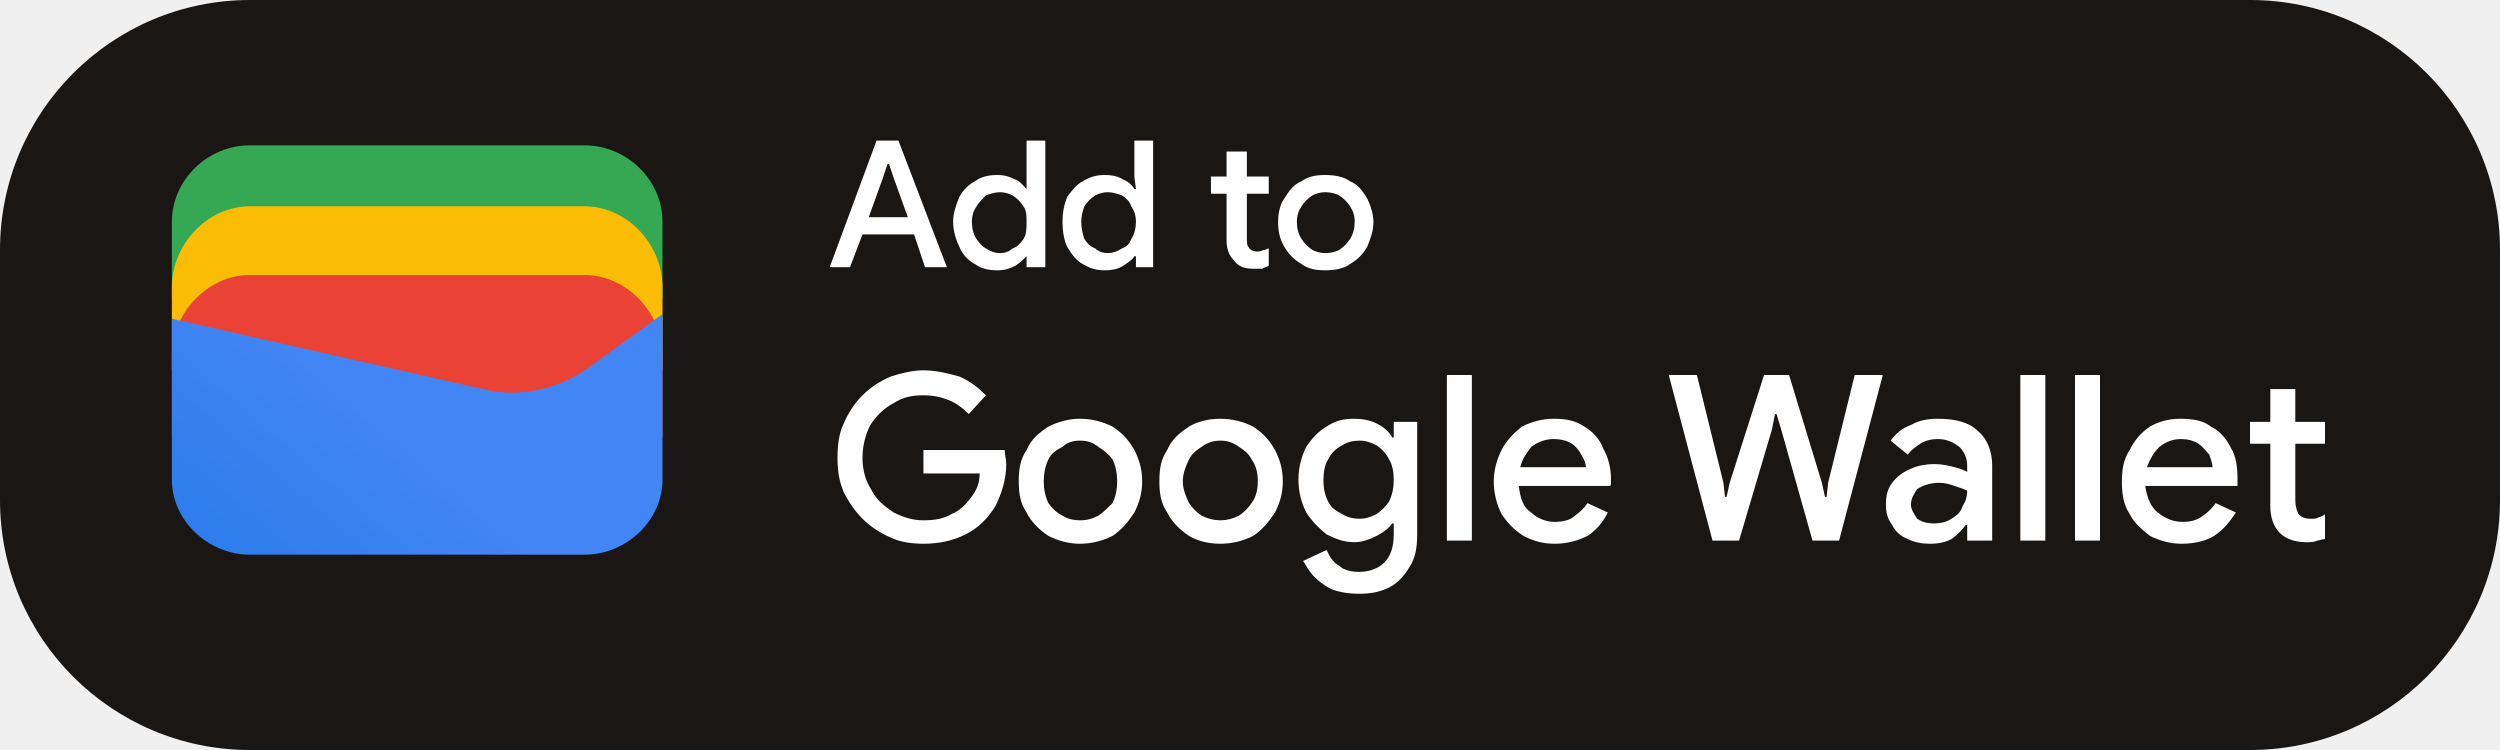
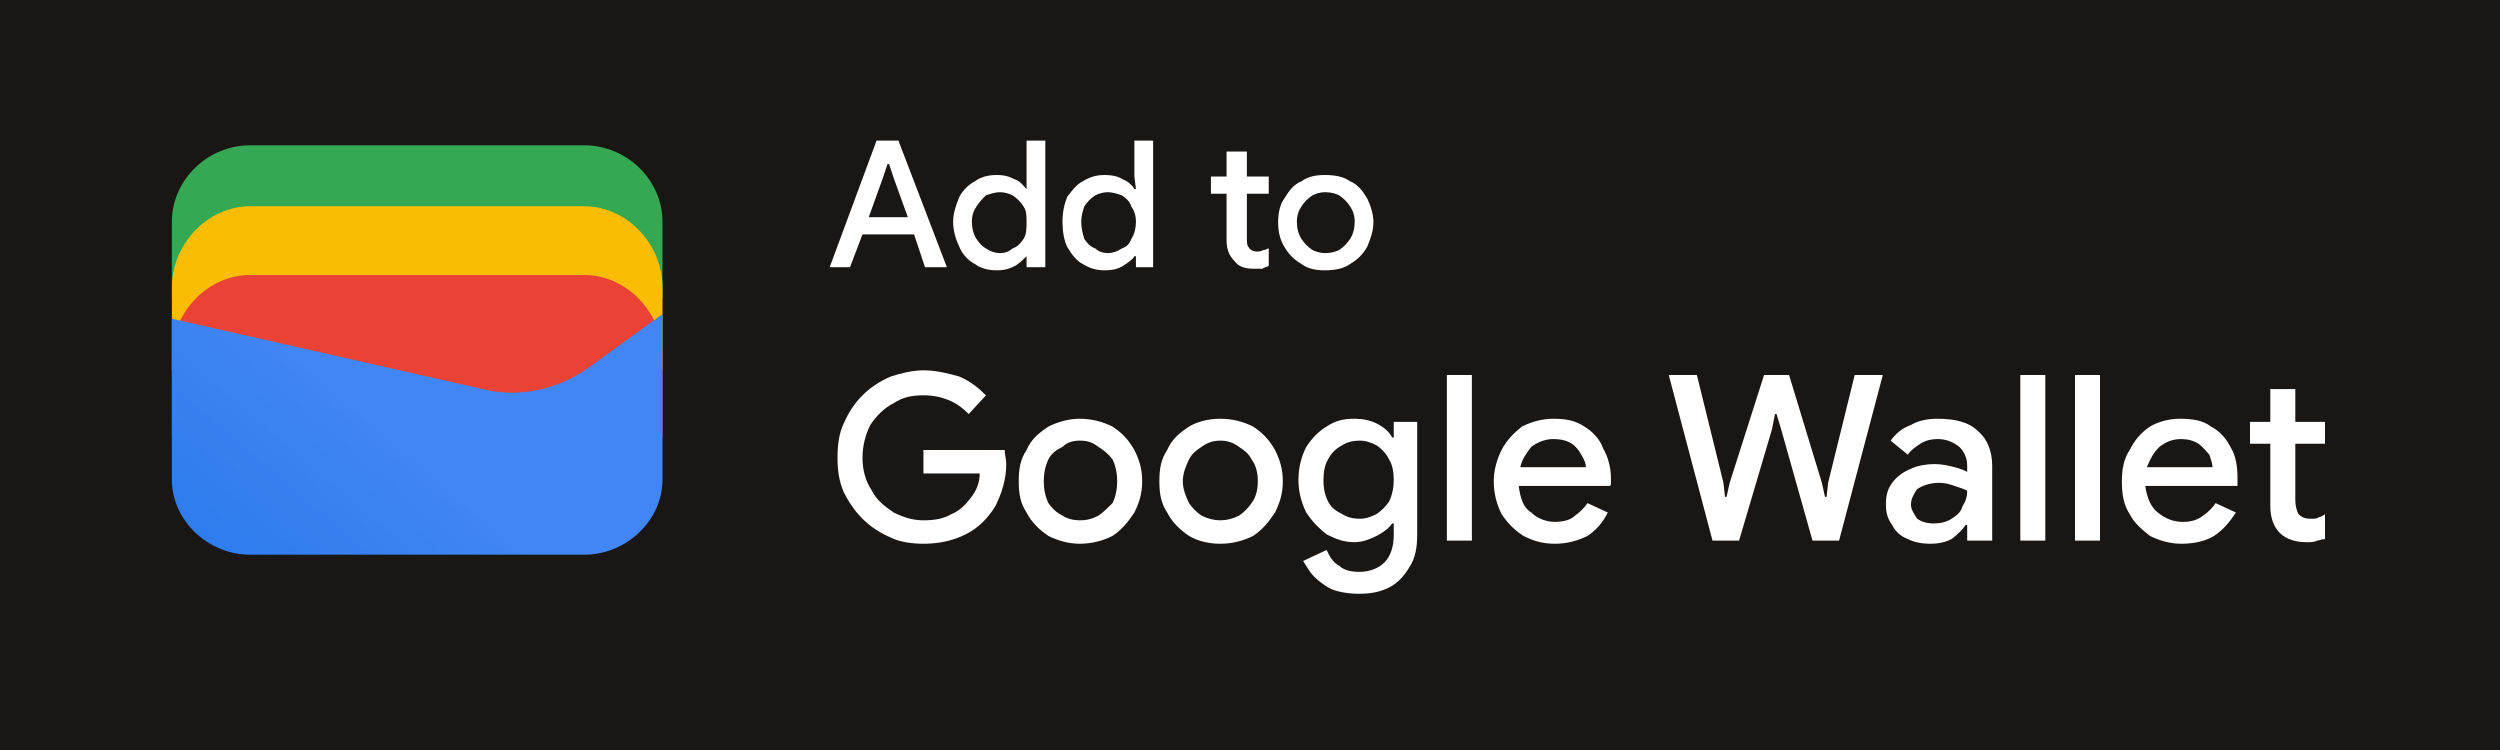
<svg xmlns="http://www.w3.org/2000/svg" width="160" height="48" viewBox="0 0 160 48" fill="none">
  <g id="apple wallet">
-     <rect width="160" height="48" rx="16" fill="#1A1614" />
+     <rect width="160" height="48" rx="0" fill="#1A1614" />
    <g id="Group 148">
      <path id="Vector" d="M42.4 19.1H11V14.2C11 11.5 13.3 9.3 16.0 9.3H37.4C40.1 9.3 42.4 11.5 42.4 14.2V19.1Z" fill="#34A853" />
      <path id="Vector_2" d="M42.4 23.7H11V18.4C11 15.6 13.3 13.2 16.0 13.2H37.4C40.1 13.2 42.4 15.6 42.4 18.4V23.7Z" fill="#FBBC04" />
      <path id="Vector_3" d="M42.4 28.0H11V22.8C11 20.0 13.3 17.6 16.0 17.6H37.4C40.1 17.6 42.4 20.0 42.4 22.8V28.0Z" fill="#EA4335" />
      <path id="Vector_4" d="M11 20.4L30.9 24.9C33.2 25.5 35.8 24.9 37.7 23.5L42.4 20.1V30.7C42.4 33.3 40.1 35.5 37.4 35.5H16.0C13.3 35.5 11 33.3 11 30.7V20.4Z" fill="url(#paint0_linear_1_2)" />
      <path id="Vector_5" d="M53.1 17.1L56.1 9H57.5L60.6 17.1H59.2L58.5 15.0H55.2L54.4 17.1H53.1ZM56.5 11.4L55.6 13.9H58.1L57.2 11.4L56.9 10.5H56.8L56.5 11.4ZM63.8 17.3C63.3 17.3 62.8 17.2 62.4 16.9C62.0 16.7 61.6 16.3 61.4 15.8C61.2 15.4 61.0 14.8 61.0 14.2C61.0 13.6 61.2 13.1 61.4 12.6C61.6 12.2 62.0 11.8 62.4 11.6C62.8 11.3 63.3 11.2 63.8 11.2C64.3 11.2 64.6 11.3 65.0 11.5C65.3 11.6 65.5 11.9 65.7 12.1H65.7L65.7 11.3V9H66.9V17.1H65.7V16.4H65.7C65.5 16.6 65.3 16.8 65.0 17.0C64.6 17.2 64.3 17.3 63.8 17.3ZM64.0 16.2C64.3 16.2 64.6 16.1 64.8 15.9C65.1 15.8 65.3 15.6 65.5 15.3C65.7 15.0 65.7 14.6 65.7 14.2C65.7 13.8 65.7 13.5 65.5 13.2C65.3 12.9 65.1 12.7 64.8 12.5C64.6 12.4 64.3 12.3 64.0 12.3C63.7 12.3 63.4 12.4 63.1 12.5C62.9 12.7 62.7 12.9 62.5 13.2C62.3 13.5 62.2 13.8 62.2 14.2C62.2 14.6 62.3 15.0 62.5 15.3C62.7 15.6 62.9 15.8 63.1 15.9C63.4 16.1 63.7 16.2 64.0 16.2ZM70.7 17.3C70.2 17.3 69.8 17.2 69.3 16.9C68.9 16.7 68.6 16.3 68.3 15.8C68.1 15.4 68.0 14.8 68.0 14.2C68.0 13.6 68.1 13.1 68.3 12.6C68.6 12.2 68.9 11.8 69.3 11.6C69.8 11.3 70.2 11.2 70.7 11.2C71.2 11.2 71.6 11.3 71.9 11.5C72.2 11.6 72.5 11.9 72.6 12.1H72.7L72.6 11.3V9H73.8V17.1H72.7V16.4H72.6C72.5 16.6 72.2 16.8 71.9 17.0C71.6 17.2 71.2 17.3 70.7 17.3ZM70.9 16.2C71.2 16.2 71.5 16.1 71.8 15.9C72.1 15.8 72.3 15.6 72.4 15.3C72.6 15.0 72.7 14.6 72.7 14.2C72.7 13.8 72.6 13.5 72.4 13.2C72.3 12.9 72.1 12.7 71.8 12.5C71.5 12.4 71.2 12.3 70.9 12.3C70.6 12.3 70.3 12.4 70.1 12.5C69.8 12.7 69.6 12.9 69.4 13.2C69.3 13.5 69.2 13.8 69.2 14.2C69.2 14.6 69.3 15.0 69.4 15.3C69.6 15.6 69.8 15.8 70.1 15.9C70.3 16.1 70.6 16.2 70.9 16.2ZM78.5 15.4V12.4H77.5V11.3H78.5V9.7H79.8V11.3H81.2V12.4H79.8V15.2C79.8 15.5 79.8 15.7 79.9 15.8C80.0 16.0 80.2 16.1 80.5 16.1C80.7 16.1 80.8 16.0 80.9 16.0C81.0 16.0 81.1 15.9 81.2 15.9V17.0C81.1 17.1 80.9 17.1 80.8 17.2C80.7 17.2 80.5 17.2 80.3 17.2C79.7 17.2 79.3 17.1 79.0 16.7C78.7 16.4 78.5 16.0 78.5 15.4ZM84.8 17.3C84.2 17.3 83.7 17.2 83.3 16.9C82.8 16.6 82.5 16.3 82.2 15.8C81.9 15.3 81.8 14.8 81.8 14.2C81.8 13.7 81.9 13.1 82.2 12.7C82.5 12.2 82.8 11.8 83.3 11.6C83.7 11.3 84.2 11.2 84.8 11.2C85.4 11.2 86.0 11.3 86.4 11.6C86.9 11.8 87.2 12.2 87.5 12.7C87.7 13.1 87.9 13.7 87.9 14.2C87.9 14.8 87.7 15.3 87.5 15.8C87.2 16.3 86.9 16.6 86.4 16.9C86.0 17.2 85.4 17.3 84.8 17.3ZM84.8 16.2C85.2 16.2 85.5 16.1 85.7 16.0C86.0 15.8 86.2 15.6 86.4 15.3C86.6 15.0 86.7 14.6 86.7 14.2C86.7 13.8 86.6 13.5 86.4 13.2C86.2 12.9 86.0 12.7 85.7 12.5C85.5 12.4 85.2 12.3 84.8 12.3C84.5 12.3 84.2 12.4 84.0 12.5C83.7 12.7 83.5 12.9 83.3 13.2C83.1 13.5 83.0 13.8 83.0 14.2C83.0 14.6 83.1 15.0 83.3 15.3C83.5 15.6 83.7 15.8 84.0 16.0C84.2 16.1 84.5 16.2 84.8 16.2Z" fill="white" />
      <path id="Vector_6" d="M59.1 34.8C58.4 34.8 57.6 34.7 57.0 34.4C56.3 34.1 55.7 33.7 55.2 33.2C54.7 32.7 54.3 32.1 54.0 31.5C53.7 30.8 53.6 30.1 53.6 29.3C53.6 28.5 53.7 27.7 54.0 27.1C54.3 26.4 54.7 25.8 55.2 25.3C55.7 24.8 56.3 24.4 57.0 24.1C57.6 23.9 58.4 23.7 59.1 23.7C59.9 23.7 60.7 23.9 61.4 24.1C62.1 24.4 62.6 24.8 63.1 25.3L62.0 26.5C61.6 26.1 61.2 25.8 60.7 25.6C60.2 25.4 59.7 25.3 59.1 25.3C58.4 25.3 57.8 25.4 57.2 25.8C56.6 26.1 56.1 26.6 55.7 27.2C55.4 27.8 55.2 28.5 55.2 29.3C55.2 30.1 55.4 30.8 55.8 31.4C56.1 32.0 56.6 32.4 57.2 32.8C57.8 33.1 58.4 33.3 59.1 33.3C59.8 33.3 60.4 33.2 60.9 32.9C61.4 32.7 61.8 32.3 62.1 31.9C62.5 31.4 62.7 30.9 62.7 30.3H59.1V28.8H64.3C64.3 29.1 64.4 29.4 64.4 29.7V29.7C64.4 30.7 64.1 31.6 63.7 32.4C63.2 33.2 62.6 33.8 61.8 34.2C61.0 34.6 60.1 34.8 59.1 34.8ZM69.1 34.8C68.4 34.8 67.7 34.6 67.1 34.3C66.5 33.9 66.0 33.4 65.7 32.8C65.3 32.2 65.2 31.6 65.2 30.8C65.2 30.0 65.3 29.4 65.7 28.8C66.0 28.1 66.5 27.7 67.1 27.3C67.7 27.0 68.4 26.8 69.1 26.8C69.9 26.8 70.6 27.0 71.2 27.3C71.8 27.7 72.2 28.1 72.6 28.8C72.9 29.4 73.1 30.0 73.1 30.8C73.1 31.6 72.9 32.2 72.6 32.8C72.2 33.4 71.8 33.9 71.2 34.3C70.6 34.6 69.9 34.8 69.1 34.8ZM69.1 33.3C69.6 33.3 69.9 33.2 70.3 33.0C70.6 32.8 70.9 32.5 71.2 32.2C71.4 31.8 71.5 31.3 71.5 30.8C71.5 30.3 71.4 29.8 71.2 29.4C70.9 29.0 70.6 28.8 70.3 28.6C69.9 28.3 69.6 28.2 69.1 28.2C68.7 28.2 68.3 28.3 68.0 28.6C67.6 28.8 67.3 29.0 67.1 29.4C66.9 29.8 66.8 30.3 66.8 30.8C66.8 31.3 66.9 31.8 67.1 32.2C67.3 32.5 67.6 32.8 68.0 33.0C68.3 33.2 68.7 33.3 69.1 33.3ZM78.1 34.8C77.3 34.8 76.6 34.6 76.1 34.3C75.5 33.9 75.0 33.4 74.7 32.8C74.3 32.2 74.2 31.6 74.2 30.8C74.2 30.0 74.3 29.4 74.7 28.8C75.0 28.1 75.5 27.7 76.1 27.3C76.6 27.0 77.3 26.8 78.1 26.8C78.9 26.8 79.6 27.0 80.2 27.3C80.8 27.7 81.2 28.1 81.6 28.8C81.9 29.4 82.1 30.0 82.1 30.8C82.1 31.6 81.9 32.2 81.6 32.8C81.2 33.4 80.8 33.9 80.2 34.3C79.6 34.6 78.9 34.8 78.1 34.8ZM78.1 33.3C78.5 33.3 78.9 33.2 79.3 33.0C79.6 32.8 79.9 32.5 80.1 32.2C80.4 31.8 80.5 31.3 80.5 30.8C80.5 30.3 80.4 29.8 80.1 29.4C79.9 29.0 79.6 28.8 79.3 28.6C78.9 28.3 78.5 28.2 78.1 28.2C77.7 28.2 77.3 28.3 76.9 28.6C76.6 28.8 76.3 29.0 76.1 29.4C75.9 29.8 75.7 30.3 75.7 30.8C75.7 31.3 75.9 31.8 76.1 32.2C76.3 32.5 76.6 32.8 76.9 33.0C77.3 33.2 77.7 33.3 78.1 33.3ZM87.0 38.0C86.3 38.0 85.7 37.9 85.2 37.7C84.8 37.5 84.4 37.2 84.1 36.9C83.8 36.6 83.6 36.2 83.4 35.9L84.9 35.2C85.1 35.6 85.3 36.0 85.7 36.2C86.0 36.5 86.5 36.6 87.0 36.6C87.6 36.6 88.2 36.4 88.6 36.0C89.0 35.6 89.2 35.0 89.2 34.2V33.5H89.1C88.9 33.8 88.5 34.1 88.1 34.3C87.7 34.5 87.2 34.7 86.7 34.7C86.0 34.7 85.5 34.5 84.9 34.2C84.4 33.8 84.0 33.4 83.6 32.8C83.3 32.2 83.1 31.5 83.1 30.7C83.1 29.9 83.3 29.2 83.6 28.6C84.0 28.0 84.4 27.6 84.9 27.3C85.5 26.9 86.0 26.8 86.7 26.8C87.2 26.8 87.7 26.9 88.1 27.1C88.5 27.3 88.9 27.6 89.1 28.0H89.2V27.0H90.7V34.2C90.7 35.0 90.6 35.7 90.2 36.3C89.9 36.8 89.5 37.3 88.9 37.6C88.3 37.9 87.7 38.0 87.0 38.0ZM87.0 33.2C87.4 33.2 87.7 33.1 88.1 32.9C88.4 32.7 88.7 32.4 88.9 32.1C89.1 31.7 89.2 31.2 89.2 30.7C89.2 30.2 89.1 29.7 88.9 29.4C88.7 29.0 88.4 28.7 88.1 28.5C87.7 28.3 87.4 28.2 87.0 28.2C86.6 28.2 86.2 28.3 85.9 28.5C85.5 28.7 85.2 29.0 85.0 29.4C84.8 29.7 84.7 30.2 84.7 30.7C84.7 31.3 84.8 31.7 85.0 32.1C85.2 32.5 85.5 32.7 85.9 32.9C86.2 33.1 86.6 33.2 87.0 33.2ZM92.6 34.6V24.0H94.2V34.6H92.6ZM99.5 34.8C98.7 34.8 98.1 34.6 97.5 34.3C96.9 33.9 96.5 33.5 96.1 32.9C95.8 32.3 95.6 31.6 95.6 30.8C95.6 30.1 95.8 29.4 96.1 28.8C96.4 28.2 96.9 27.7 97.4 27.3C98.0 27.0 98.7 26.8 99.4 26.8C100.2 26.8 100.8 26.9 101.4 27.3C101.9 27.6 102.4 28.1 102.6 28.7C102.9 29.2 103.1 29.9 103.1 30.6C103.1 30.7 103.1 30.8 103.1 30.9C103.1 31.0 103.1 31.1 103.0 31.1H97.2C97.3 31.9 97.5 32.5 98.0 32.8C98.4 33.2 99.0 33.4 99.5 33.4C100.0 33.4 100.5 33.3 100.8 33.0C101.1 32.8 101.4 32.5 101.6 32.2L102.9 32.8C102.6 33.4 102.2 33.9 101.6 34.3C101.0 34.6 100.3 34.8 99.5 34.8ZM99.4 28.1C98.9 28.1 98.4 28.3 98.0 28.6C97.7 29.0 97.4 29.4 97.3 29.9H101.5C101.5 29.7 101.4 29.4 101.2 29.1C101.1 28.9 100.9 28.6 100.6 28.4C100.3 28.2 99.9 28.1 99.4 28.1ZM109.6 34.6L106.8 24.0H108.6L110.3 30.9L110.4 31.8H110.5L110.7 30.9L112.9 24.0H114.5L116.6 30.9L116.8 31.8H116.9L117.0 30.9L118.7 24.0H120.5L117.7 34.6H116.0L114.0 27.5L113.7 26.5H113.6L113.4 27.5L111.3 34.6H109.6ZM123.5 34.8C123.0 34.8 122.5 34.7 122.1 34.5C121.6 34.3 121.3 34.0 121.1 33.6C120.8 33.2 120.7 32.8 120.7 32.3C120.7 31.7 120.8 31.3 121.1 30.9C121.4 30.5 121.8 30.2 122.3 30.0C122.7 29.8 123.3 29.7 123.8 29.7C124.3 29.7 124.7 29.8 125.1 29.9C125.5 30.0 125.7 30.1 125.9 30.2V29.8C125.9 29.3 125.7 28.9 125.4 28.6C125.0 28.3 124.6 28.1 124.0 28.1C123.6 28.1 123.2 28.2 122.9 28.4C122.6 28.6 122.3 28.8 122.1 29.1L121.0 28.2C121.3 27.8 121.7 27.4 122.3 27.2C122.8 26.9 123.4 26.8 124.0 26.8C125.1 26.8 126.0 27.0 126.6 27.6C127.2 28.1 127.5 28.9 127.5 29.8V34.6H125.9V33.6H125.8C125.6 33.9 125.3 34.2 124.9 34.5C124.5 34.7 124.1 34.8 123.5 34.8ZM123.8 33.5C124.2 33.5 124.6 33.4 124.9 33.2C125.2 33.0 125.5 32.8 125.6 32.4C125.8 32.1 125.9 31.8 125.9 31.4C125.7 31.3 125.4 31.2 125.1 31.1C124.8 31.0 124.5 30.9 124.1 30.9C123.5 30.9 123.0 31.1 122.7 31.3C122.5 31.6 122.3 31.9 122.3 32.3C122.3 32.6 122.5 32.9 122.7 33.2C123.0 33.4 123.3 33.5 123.8 33.5ZM129.3 34.6V24.0H130.9V34.6H129.3ZM132.8 34.6V24.0H134.4V34.6H132.8ZM139.6 34.8C138.9 34.8 138.2 34.6 137.6 34.3C137.1 33.9 136.6 33.5 136.3 32.9C135.9 32.3 135.8 31.6 135.8 30.8C135.8 30.1 135.9 29.4 136.3 28.8C136.6 28.2 137.0 27.7 137.6 27.3C138.1 27.0 138.8 26.8 139.5 26.8C140.3 26.8 141.0 26.9 141.5 27.3C142.1 27.6 142.5 28.1 142.8 28.7C143.1 29.2 143.2 29.9 143.2 30.6C143.2 30.7 143.2 30.8 143.2 30.9C143.2 31.0 143.2 31.1 143.2 31.1H137.3C137.4 31.9 137.7 32.5 138.1 32.8C138.6 33.2 139.1 33.4 139.7 33.4C140.2 33.4 140.6 33.3 141.0 33.0C141.3 32.8 141.6 32.5 141.8 32.2L143.1 32.8C142.7 33.4 142.3 33.9 141.7 34.3C141.2 34.6 140.5 34.8 139.6 34.8ZM139.6 28.1C139.0 28.1 138.6 28.3 138.2 28.6C137.8 29.0 137.6 29.4 137.4 29.9H141.6C141.6 29.7 141.5 29.4 141.4 29.1C141.2 28.9 141.0 28.6 140.7 28.4C140.4 28.2 140.0 28.1 139.6 28.1ZM145.3 32.4V28.4H144.0V27.0H145.3V24.9H146.9V27.0H148.8V28.4H146.9V32.0C146.9 32.4 147.0 32.7 147.1 32.9C147.3 33.1 147.5 33.2 147.9 33.2C148.1 33.2 148.3 33.2 148.4 33.1C148.5 33.1 148.7 33.0 148.8 32.9V34.5C148.6 34.5 148.4 34.6 148.3 34.6C148.1 34.7 147.9 34.7 147.6 34.7C146.9 34.7 146.3 34.5 145.9 34.1C145.5 33.7 145.3 33.1 145.3 32.4Z" fill="white" />
    </g>
  </g>
  <defs>
    <linearGradient id="paint0_linear_1_2" x1="25.212" y1="28.071" x2="9.065" y2="46.99" gradientUnits="userSpaceOnUse">
      <stop stop-color="#4285F4" />
      <stop offset="1" stop-color="#1B74E8" />
    </linearGradient>
  </defs>
</svg>
